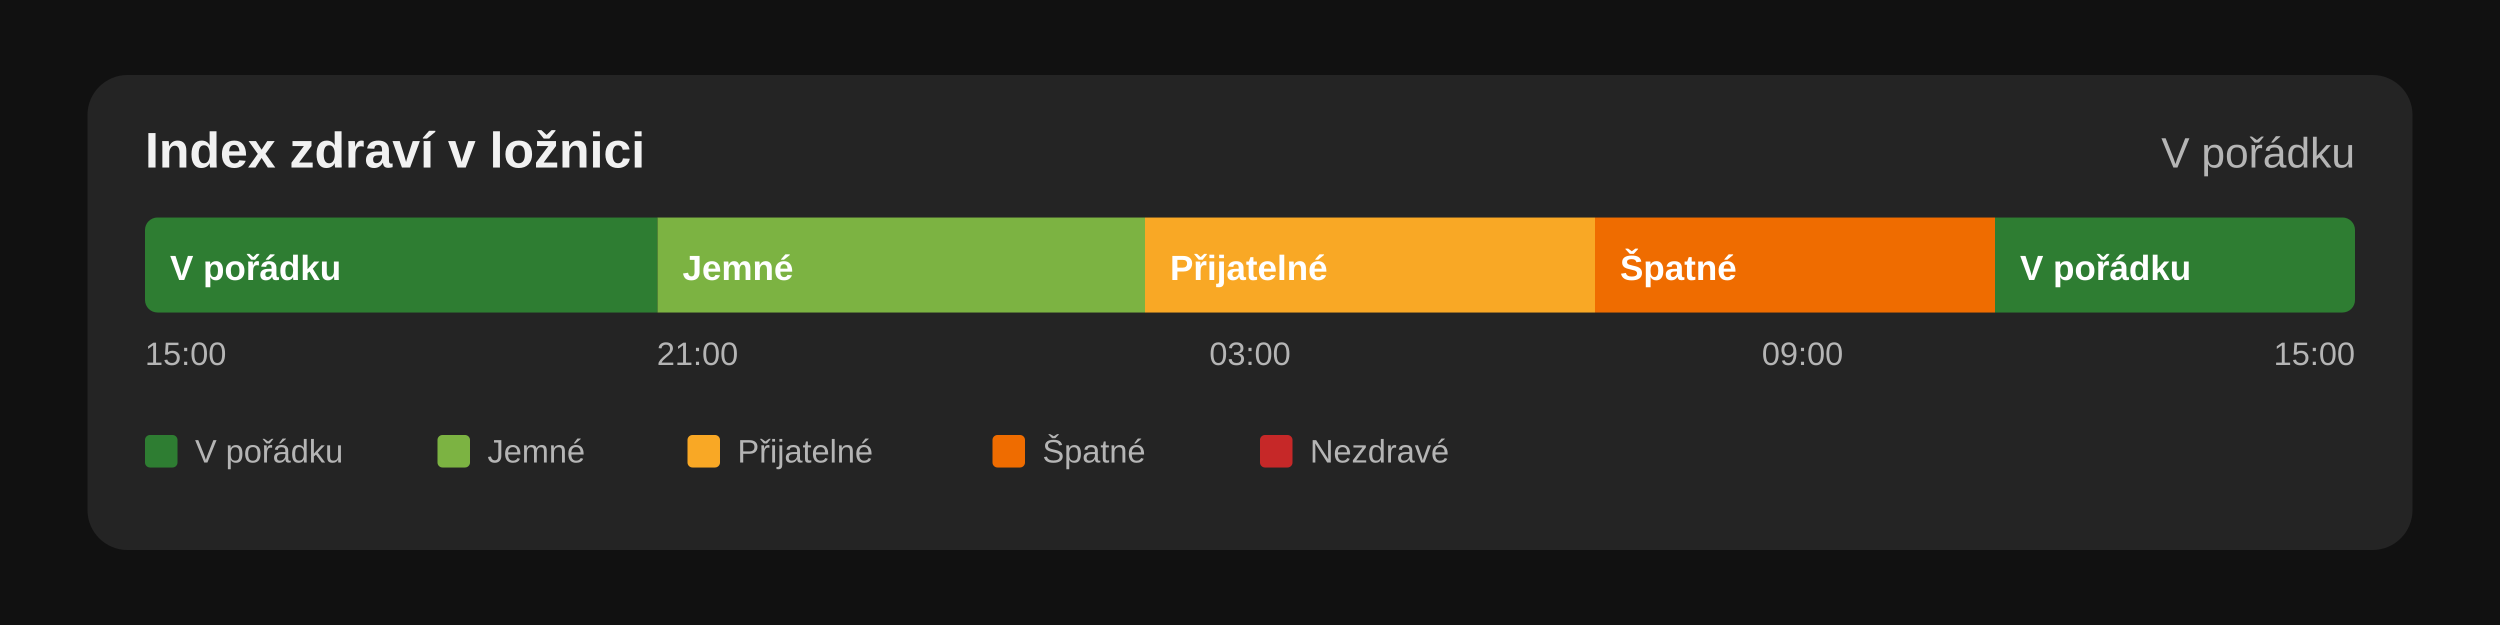
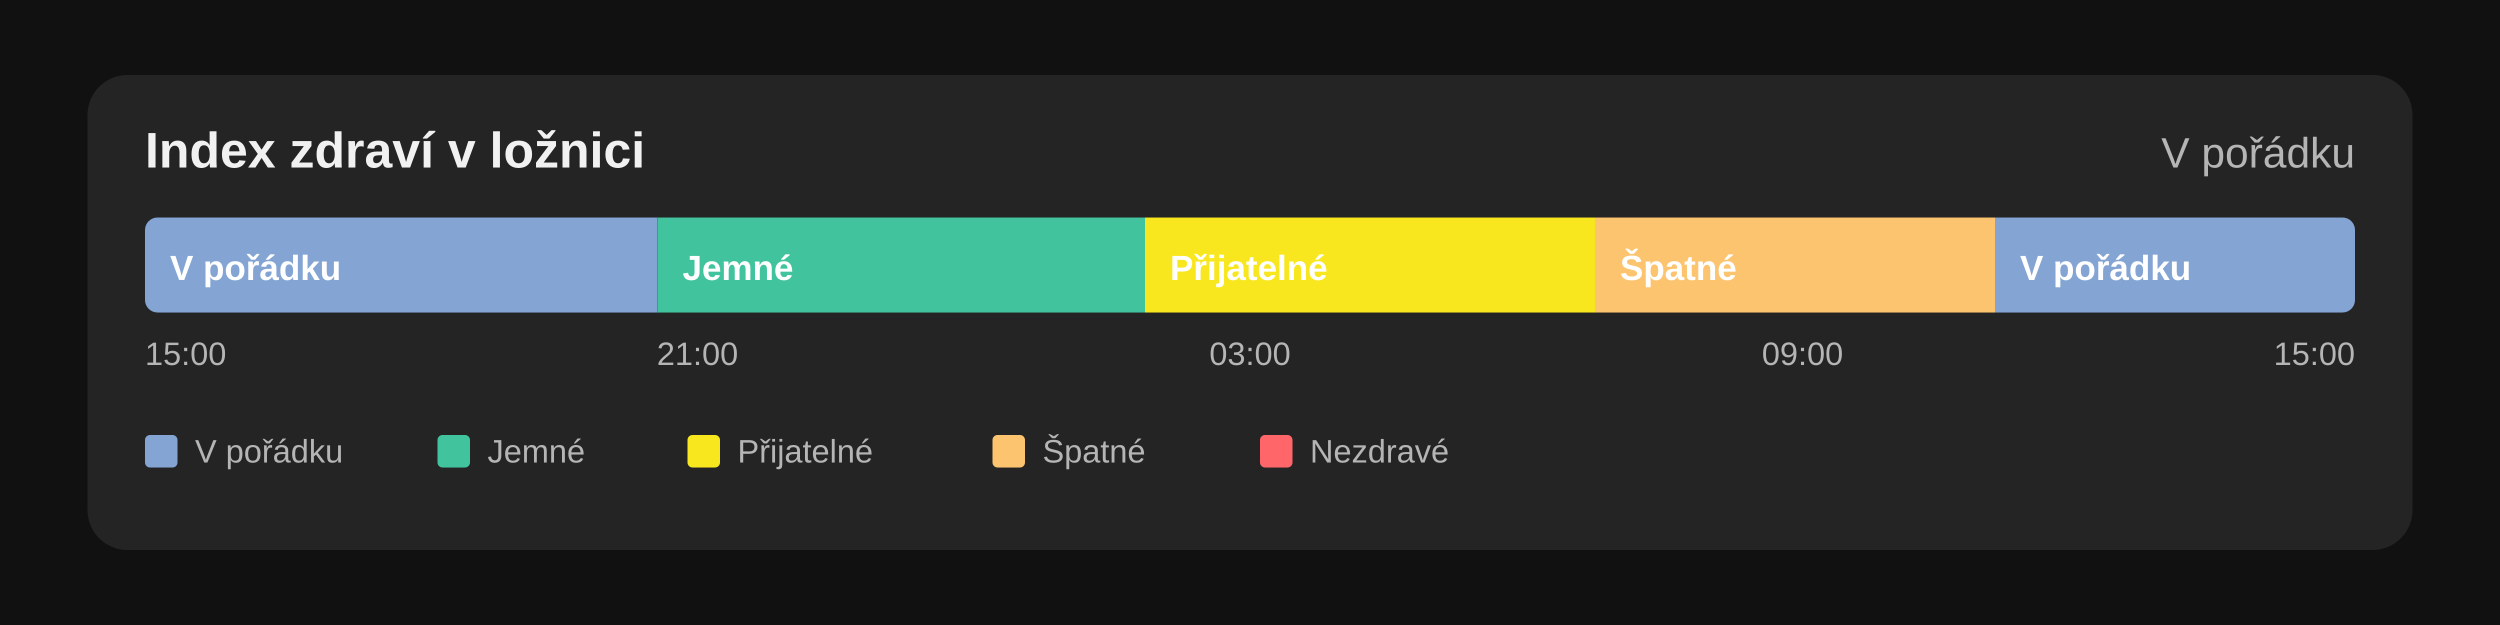
<svg xmlns="http://www.w3.org/2000/svg" width="1000" height="250" viewBox="0 0 1000 250" role="img" aria-labelledby="title description">
  <rect width="1000" height="250" fill="#111111" />
  <rect x="35" y="30" width="930" height="190" rx="16" fill="#242424" />
  <text x="58" y="67" fill="#f1f1f1" font-family="Arial, sans-serif" font-size="20" font-weight="600">Index zdraví v ložnici</text>
  <text x="942" y="67" fill="#b5b5b5" font-family="Arial, sans-serif" font-size="17" text-anchor="end">V pořádku</text>
  <clipPath id="bar-clip">
    <rect x="58" y="87" width="884" height="38" rx="5" />
  </clipPath>
  <g clip-path="url(#bar-clip)">
-     <rect x="58" y="87" width="205" height="38" fill="#2e7d32" />
-     <rect x="263" y="87" width="195" height="38" fill="#7cb342" />
-     <rect x="458" y="87" width="180" height="38" fill="#f9a825" />
-     <rect x="638" y="87" width="160" height="38" fill="#ef6c00" />
-     <rect x="798" y="87" width="144" height="38" fill="#2e7d32" />
+     <rect x="58" y="87" width="205" height="38" fill="#84a5d4" />
+     <rect x="263" y="87" width="195" height="38" fill="#41c49d" />
+     <rect x="458" y="87" width="180" height="38" fill="#f8e71e" />
+     <rect x="638" y="87" width="160" height="38" fill="#fdc46f" />
+     <rect x="798" y="87" width="144" height="38" fill="#84a5d4" />
  </g>
  <g fill="#ffffff" font-family="Arial, sans-serif" font-size="14" font-weight="600">
    <text x="68" y="112">V pořádku</text>
    <text x="273" y="112">Jemné</text>
    <text x="468" y="112">Přijatelné</text>
    <text x="648" y="112">Špatné</text>
    <text x="808" y="112">V pořádku</text>
  </g>
  <g fill="#b5b5b5" font-family="Arial, sans-serif" font-size="13">
    <text x="58" y="146">15:00</text>
    <text x="279" y="146" text-anchor="middle">21:00</text>
    <text x="500" y="146" text-anchor="middle">03:00</text>
    <text x="721" y="146" text-anchor="middle">09:00</text>
    <text x="942" y="146" text-anchor="end">15:00</text>
  </g>
  <g font-family="Arial, sans-serif" font-size="13" fill="#b5b5b5">
-     <rect x="58" y="174" width="13" height="13" rx="2" fill="#2e7d32" />
+     <rect x="58" y="174" width="13" height="13" rx="2" fill="#84a5d4" />
    <text x="78" y="185">V pořádku</text>
-     <rect x="175" y="174" width="13" height="13" rx="2" fill="#7cb342" />
+     <rect x="175" y="174" width="13" height="13" rx="2" fill="#41c49d" />
    <text x="195" y="185">Jemné</text>
-     <rect x="275" y="174" width="13" height="13" rx="2" fill="#f9a825" />
+     <rect x="275" y="174" width="13" height="13" rx="2" fill="#f8e71e" />
    <text x="295" y="185">Přijatelné</text>
-     <rect x="397" y="174" width="13" height="13" rx="2" fill="#ef6c00" />
+     <rect x="397" y="174" width="13" height="13" rx="2" fill="#fdc46f" />
    <text x="417" y="185">Špatné</text>
-     <rect x="504" y="174" width="13" height="13" rx="2" fill="#c62828" />
+     <rect x="504" y="174" width="13" height="13" rx="2" fill="#ff6669" />
    <text x="524" y="185">Nezdravé</text>
  </g>
</svg>
